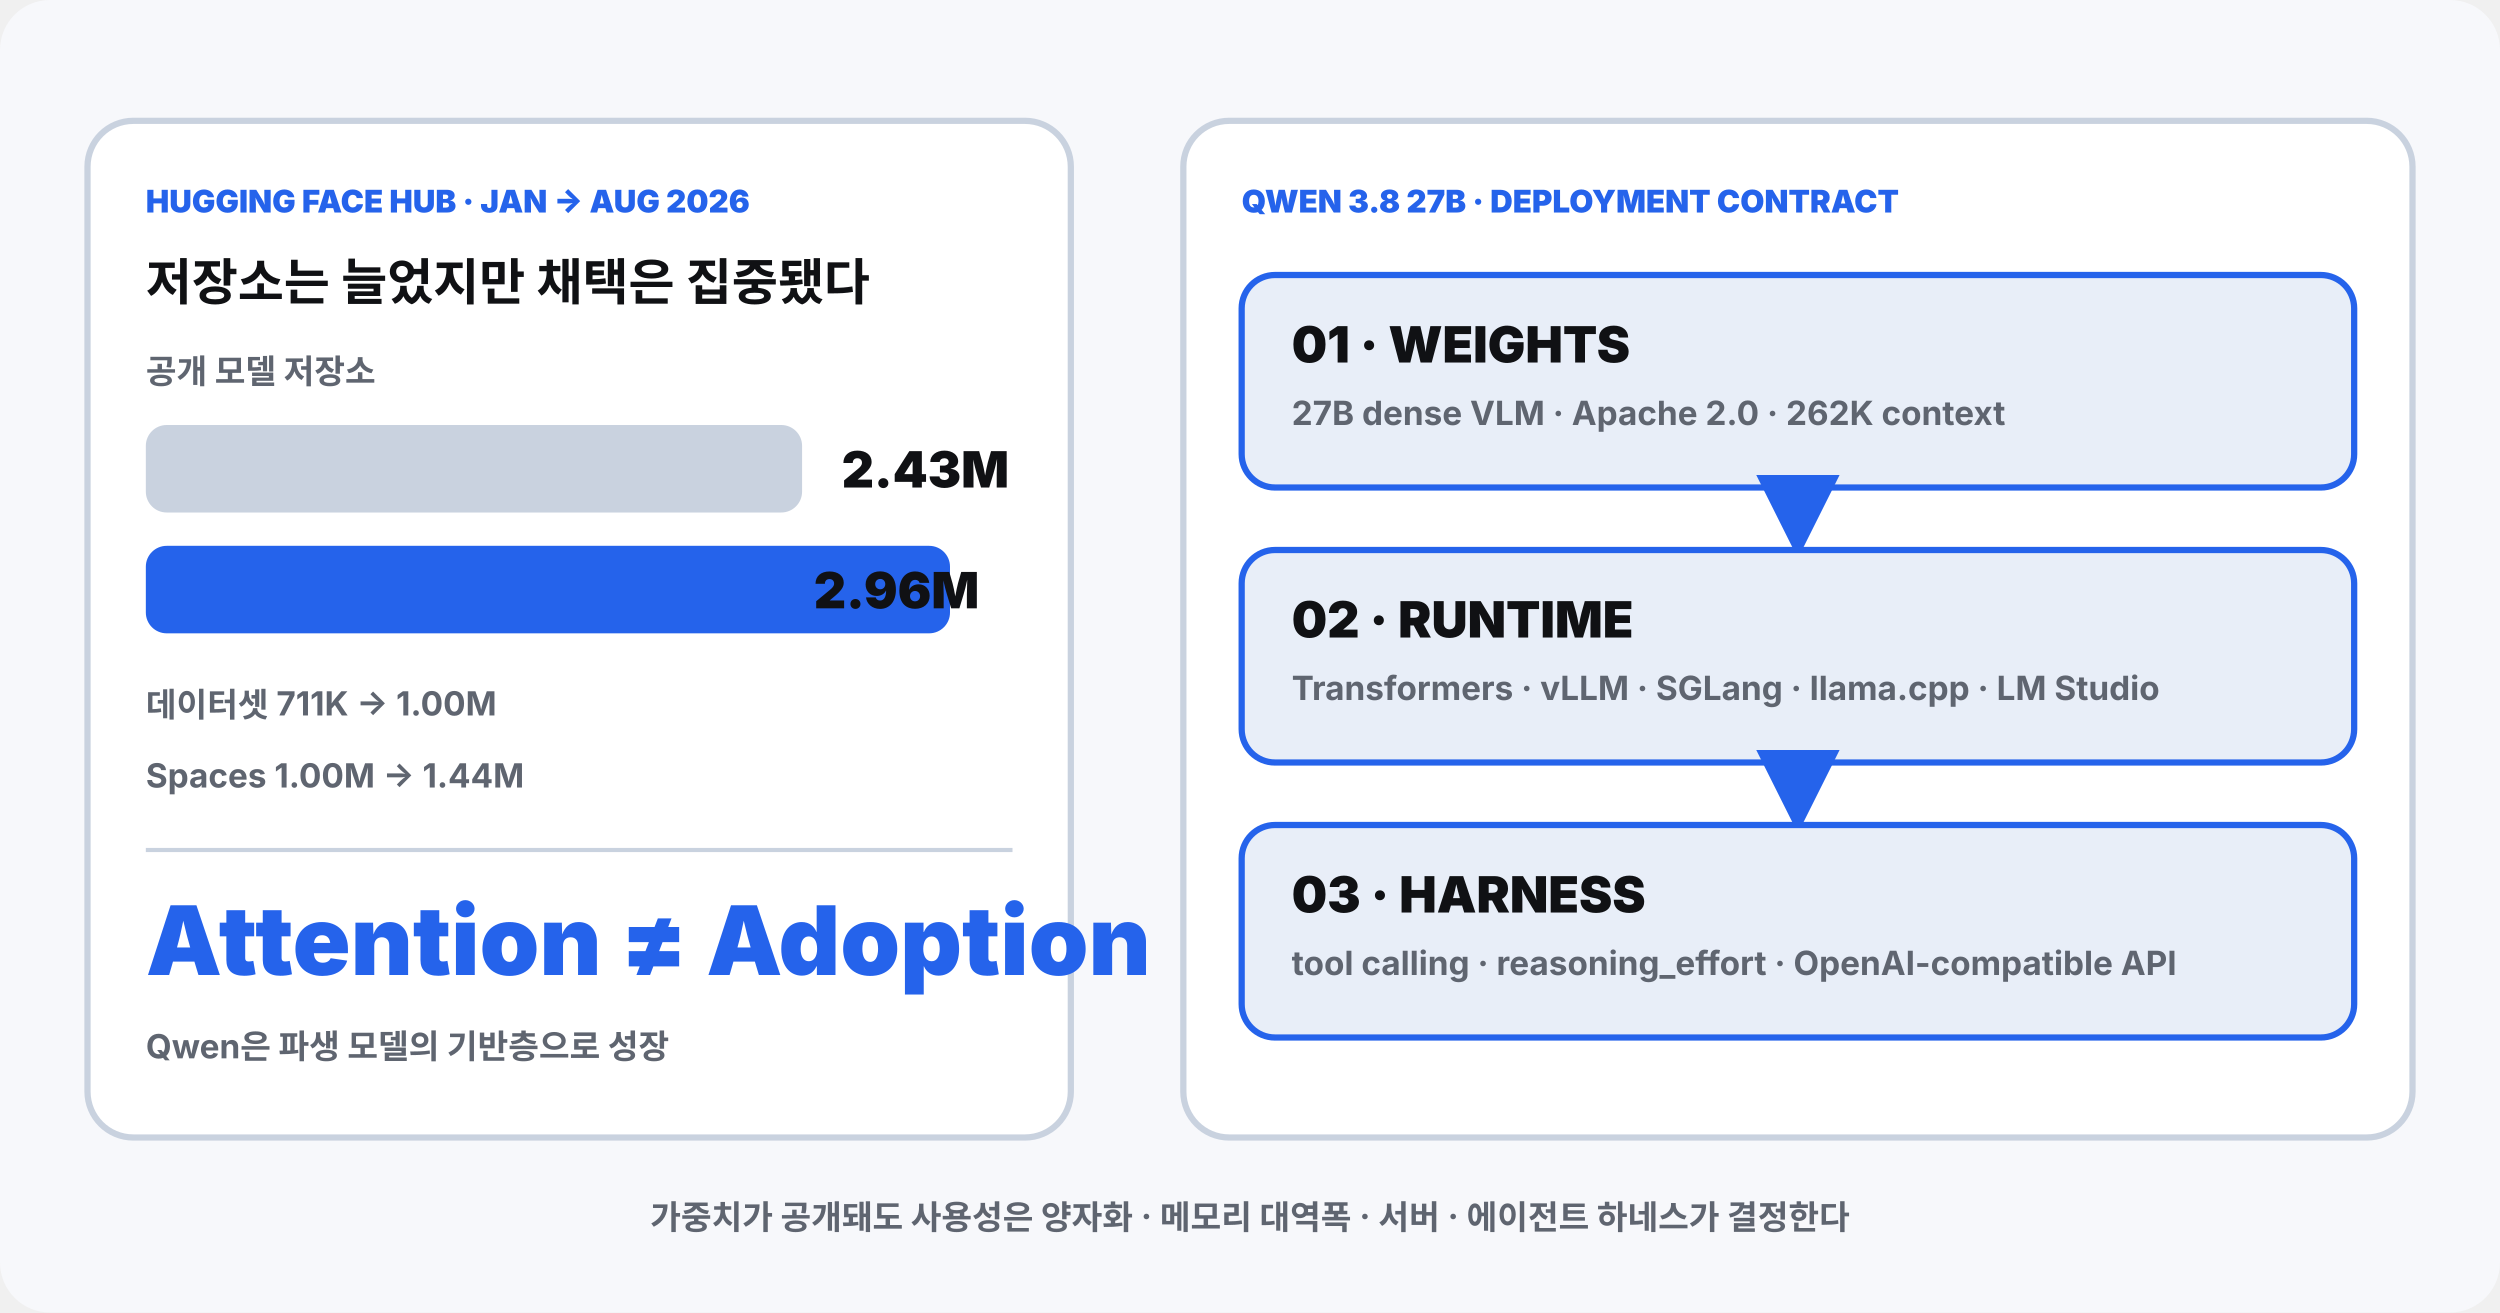
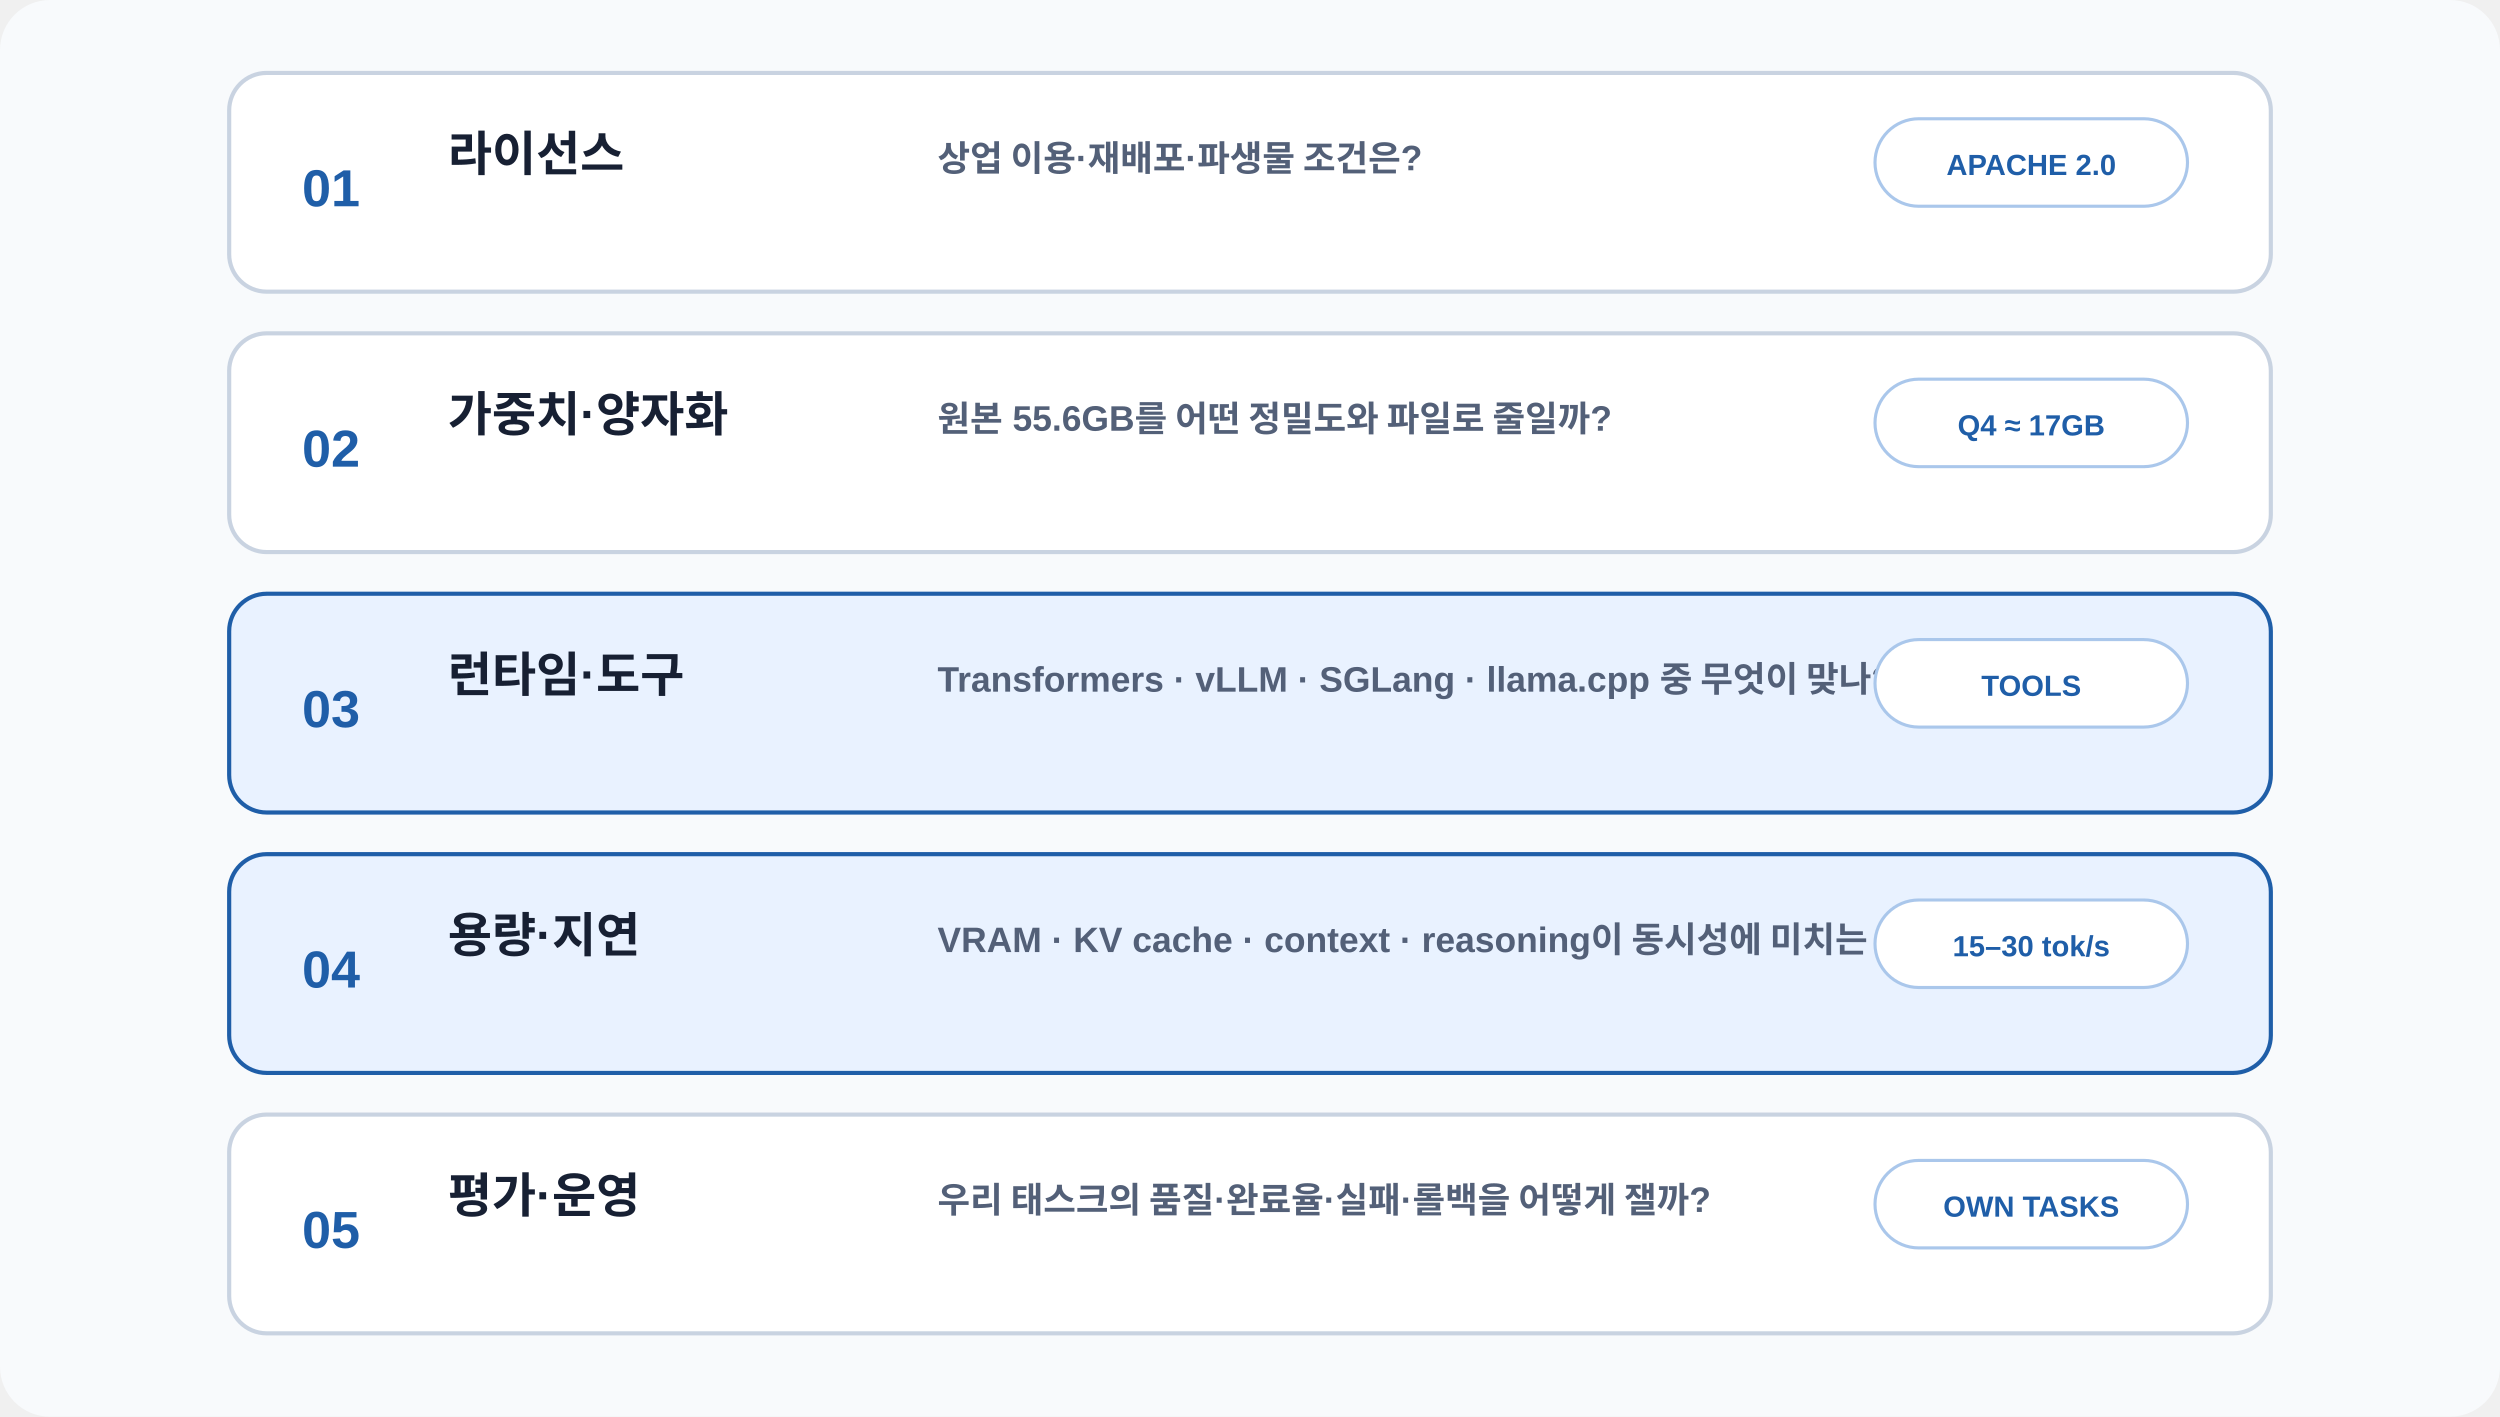
- <svg xmlns="http://www.w3.org/2000/svg" viewBox="0 0 1200 630" role="img" aria-labelledby="title desc">
-   <defs>
-     <marker id="a" viewBox="0 0 10 10" refX="9" refY="5" markerWidth="10" markerHeight="10" orient="auto">
-       <path d="M0 0L10 5L0 10Z" fill="#2563eb" />
-     </marker>
-   </defs>
-   <style>.bg{fill:#f7f8fb}.panel{fill:#fff;stroke:#c9d2df;stroke-width:3}.layer{fill:#e8eef8;stroke:#2563eb;stroke-width:3}.bar0{fill:#c9d2df}.bar1{fill:#2563eb}.h{font:900 24px Inter,'Noto Sans KR',sans-serif;fill:#101114}.big{font:950 46px Inter,'Noto Sans KR',sans-serif;fill:#2563eb}.s{font:650 16px Inter,'Noto Sans KR',sans-serif;fill:#5f6570}.tag{font:850 15px Inter,'Noto Sans KR',sans-serif;fill:#2563eb}.line{stroke:#2563eb;stroke-width:4;fill:none;marker-end:url(#a)}</style>
-   <rect class="bg" width="1200" height="630" rx="24" />
-   <g transform="translate(42 58)">
-     <rect class="panel" width="472" height="488" rx="22" />
-     <text class="tag" x="28" y="44">HUGGING FACE HUB · JAN → AUG 2026</text>
-     <text class="h" x="28" y="86">저장소는 늘었지만 채택은 집중됐다</text>
-     <text class="s" x="28" y="126">공개 모델 저장소</text>
-     <rect class="bar0" x="28" y="146" width="315" height="42" rx="10" />
-     <text class="h" x="362" y="176">2.43M</text>
-     <rect class="bar1" x="28" y="204" width="386" height="42" rx="10" />
-     <text class="h" x="428" y="234" text-anchor="end" fill="#fff">2.96M</text>
-     <text class="s" x="28" y="286">데이터셋 711K → 1.00M</text>
-     <text class="s" x="28" y="320">Spaces 1.00M → 1.44M</text>
-     <line x1="28" x2="444" y1="350" y2="350" stroke="#c9d2df" stroke-width="2" />
-     <text class="big" x="28" y="410">Attention ≠ Adoption</text>
-     <text class="s" x="28" y="450">Qwen은 파생 모델의 기반층으로 성장</text>
+ <svg xmlns="http://www.w3.org/2000/svg" viewBox="0 0 1200 680" role="img">
+   <style>.bg{fill:#f8fafc}.row{fill:#fff;stroke:#c9d3e1;stroke-width:2}.row2{fill:#e9f2ff;stroke:#1f5ea8;stroke-width:2}.n{font-family:Arial,sans-serif;font-size:25px;font-weight:900;fill:#1f5ea8}.t{font-family:Arial,'Noto Sans KR',sans-serif;font-size:23px;font-weight:900;fill:#172033}.q{font-family:Arial,'Noto Sans KR',sans-serif;font-size:17px;font-weight:650;fill:#536078}.tag{font-family:Arial,sans-serif;font-size:14px;font-weight:800;fill:#1f5ea8}.pill{fill:#fff;stroke:#aac7eb;stroke-width:1.5}</style>
+   <rect class="bg" width="1200" height="680" rx="24" />
+   <g>
+     <rect class="row" x="110" y="35" width="980" height="105" rx="18" />
+     <rect class="row" x="110" y="160" width="980" height="105" rx="18" />
+     <rect class="row2" x="110" y="285" width="980" height="105" rx="18" />
+     <rect class="row2" x="110" y="410" width="980" height="105" rx="18" />
+     <rect class="row" x="110" y="535" width="980" height="105" rx="18" />
  </g>
-   <g transform="translate(568 58)">
-     <rect class="panel" width="590" height="488" rx="22" />
-     <text class="tag" x="28" y="44">QWEN 3.8 27B · DEPLOYMENT CONTRACT</text>
-     <g transform="translate(28 74)">
-       <rect class="layer" width="534" height="102" rx="16" />
-       <text class="h" x="24" y="42">01 · WEIGHTS</text>
-       <text class="s" x="24" y="72">27B dense VLM · Apache 2.0 · 262K context</text>
-     </g>
-     <path class="line" d="M295 176 L295 206" />
-     <g transform="translate(28 206)">
-       <rect class="layer" width="534" height="102" rx="16" />
-       <text class="h" x="24" y="42">02 · RUNTIME</text>
-       <text class="s" x="24" y="72">Transformers · vLLM · SGLang · llama.cpp · LM Studio</text>
-     </g>
-     <path class="line" d="M295 308 L295 338" />
-     <g transform="translate(28 338)">
-       <rect class="layer" width="534" height="102" rx="16" />
-       <text class="h" x="24" y="42">03 · HARNESS</text>
-       <text class="s" x="24" y="72">tool calling · reasoning_effort · OpenAI-compatible API</text>
-     </g>
+   <g class="n">
+     <text x="145" y="99">01</text>
+     <text x="145" y="224">02</text>
+     <text x="145" y="349">03</text>
+     <text x="145" y="474">04</text>
+     <text x="145" y="599">05</text>
  </g>
-   <text class="s" x="600" y="590" text-anchor="middle">가중치가 공개돼도 사용성은 양자화 · 메모리 대역폭 · 서버 · 에이전트 하네스가 결정한다</text>
+   <g class="t">
+     <text x="215" y="82">라이선스</text>
+     <text x="215" y="207">가중치·양자화</text>
+     <text x="215" y="332">런타임·도구</text>
+     <text x="215" y="457">용량·지연</text>
+     <text x="215" y="582">평가·운영</text>
+   </g>
+   <g class="q">
+     <text x="450" y="82">상업 이용·재배포·파생물 조건은?</text>
+     <text x="450" y="207">원본 55.6GB를 어떤 정밀도와 파일로 줄일까?</text>
+     <text x="450" y="332">Transformers · vLLM · SGLang · llama.cpp 중 무엇이 맞나?</text>
+     <text x="450" y="457">VRAM · KV cache · context · reasoning이 동시성에 미치는 값은?</text>
+     <text x="450" y="582">우리 태스크의 품질·완료율·실패·롤백을 어떻게 잴까?</text>
+   </g>
+   <g>
+     <rect class="pill" x="900" y="57" width="150" height="42" rx="21" />
+     <rect class="pill" x="900" y="182" width="150" height="42" rx="21" />
+     <rect class="pill" x="900" y="307" width="150" height="42" rx="21" />
+     <rect class="pill" x="900" y="432" width="150" height="42" rx="21" />
+     <rect class="pill" x="900" y="557" width="150" height="42" rx="21" />
+   </g>
+   <g class="tag" text-anchor="middle">
+     <text x="975" y="84">APACHE 2.0</text>
+     <text x="975" y="209">Q4 ≈ 17GB</text>
+     <text x="975" y="334">TOOLS</text>
+     <text x="975" y="459">15–30 tok/s</text>
+     <text x="975" y="584">OWN TASKS</text>
+   </g>
</svg>
